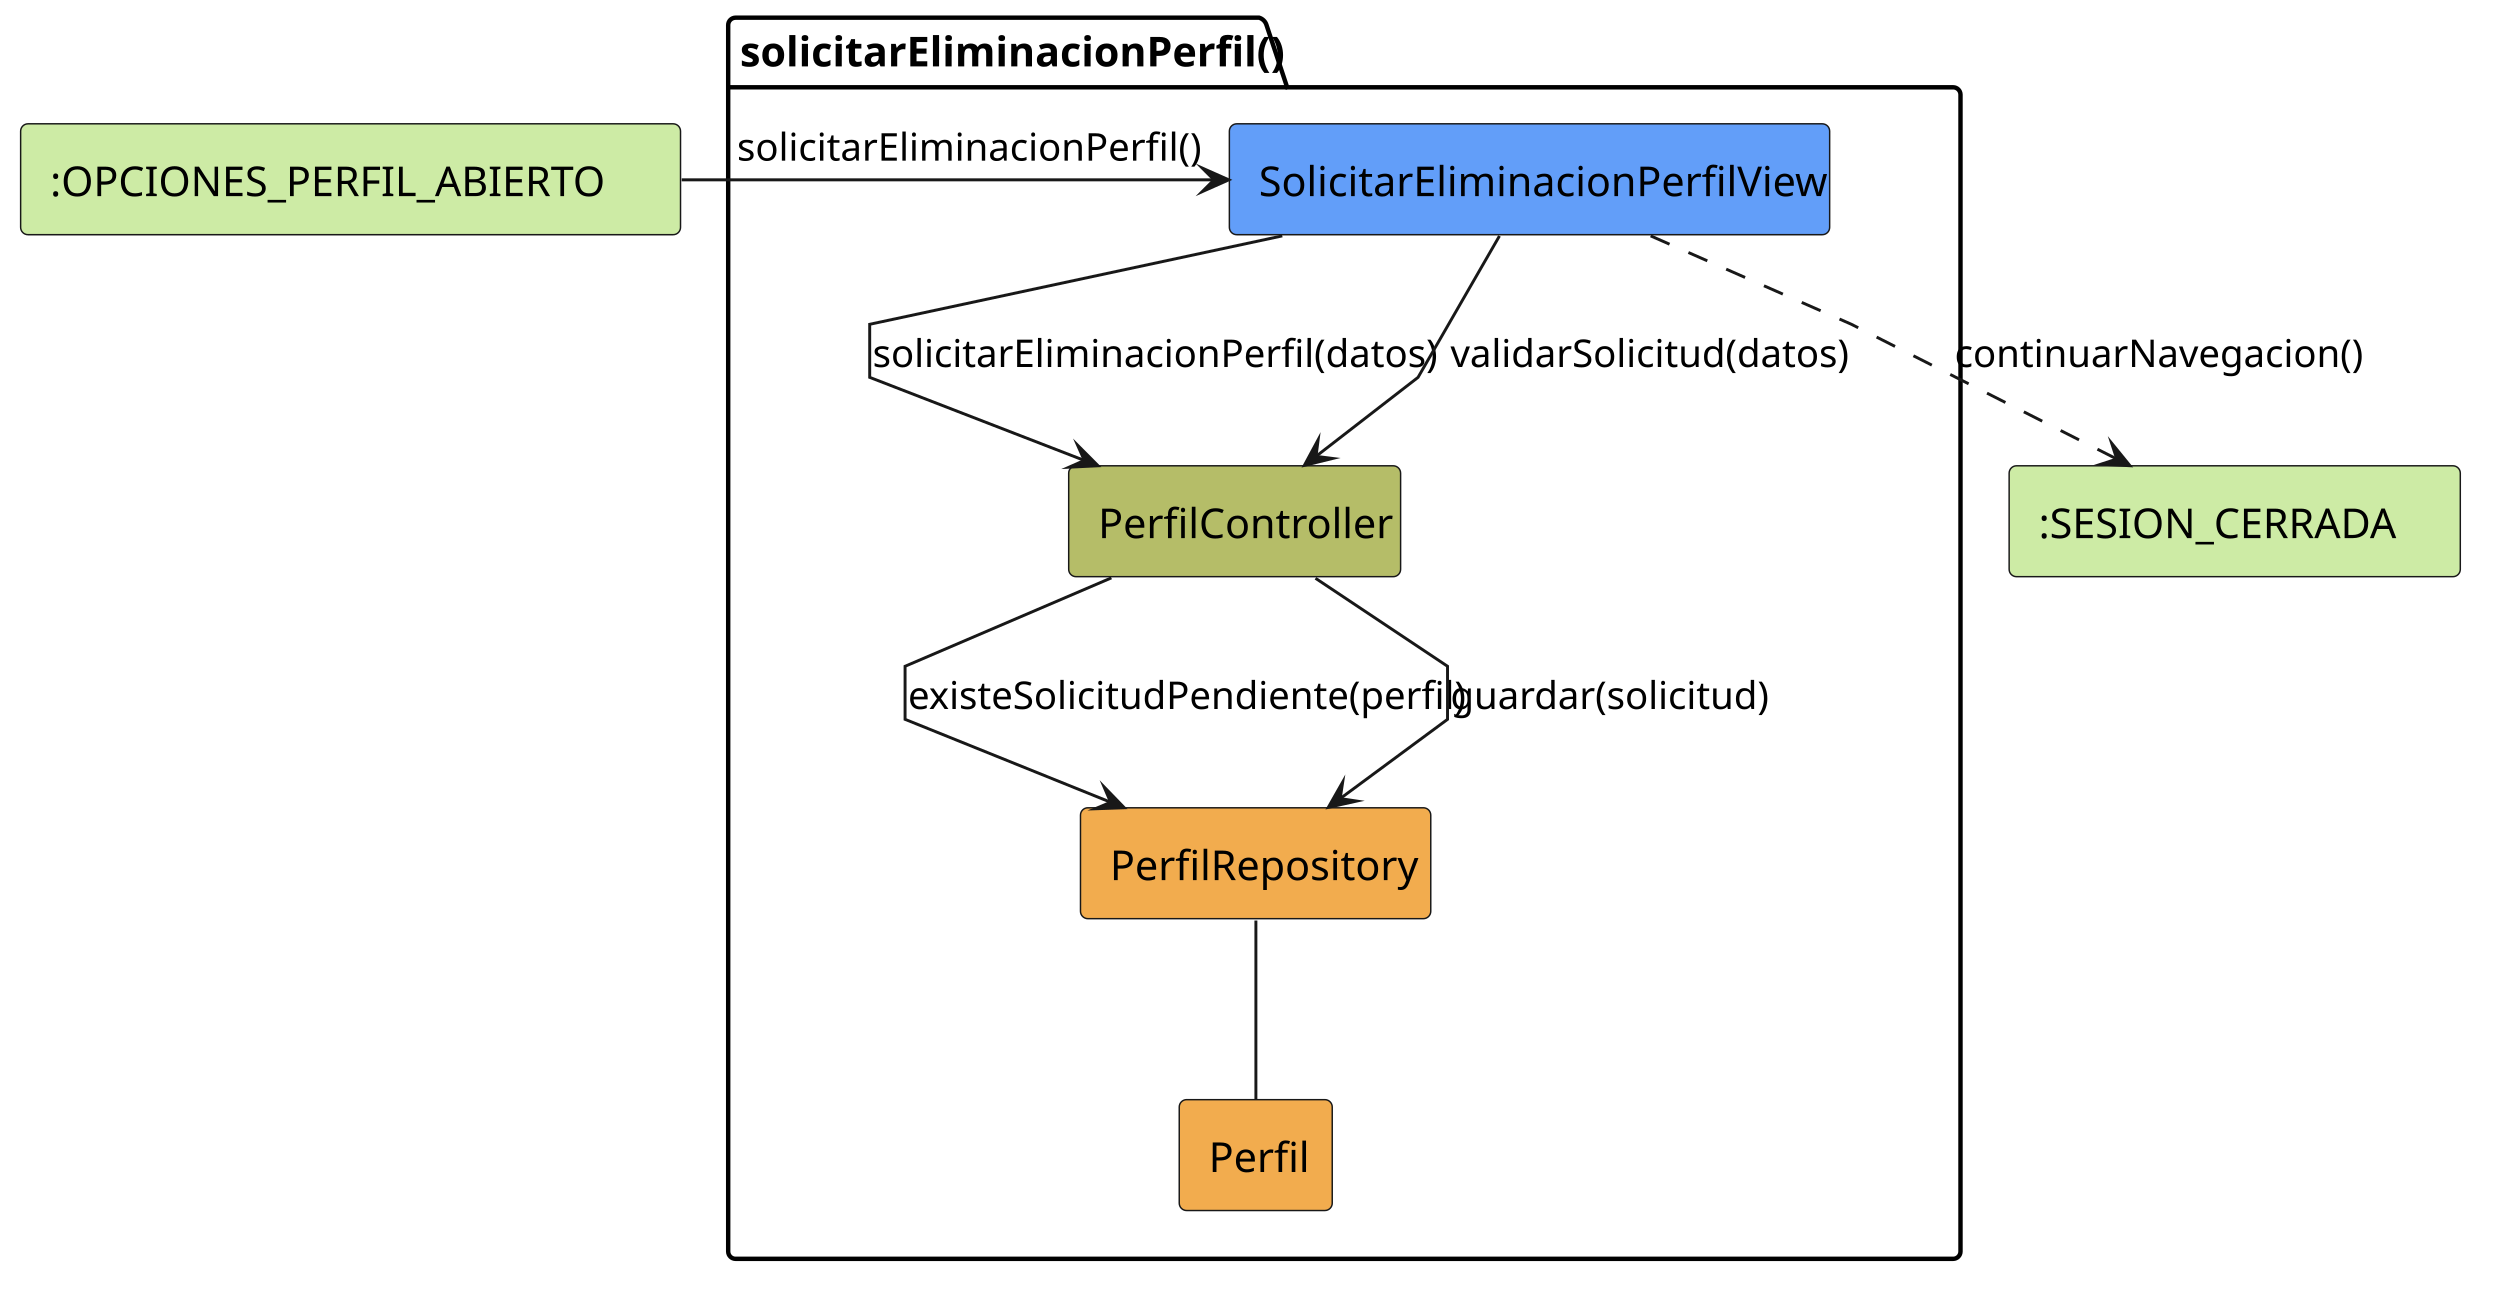
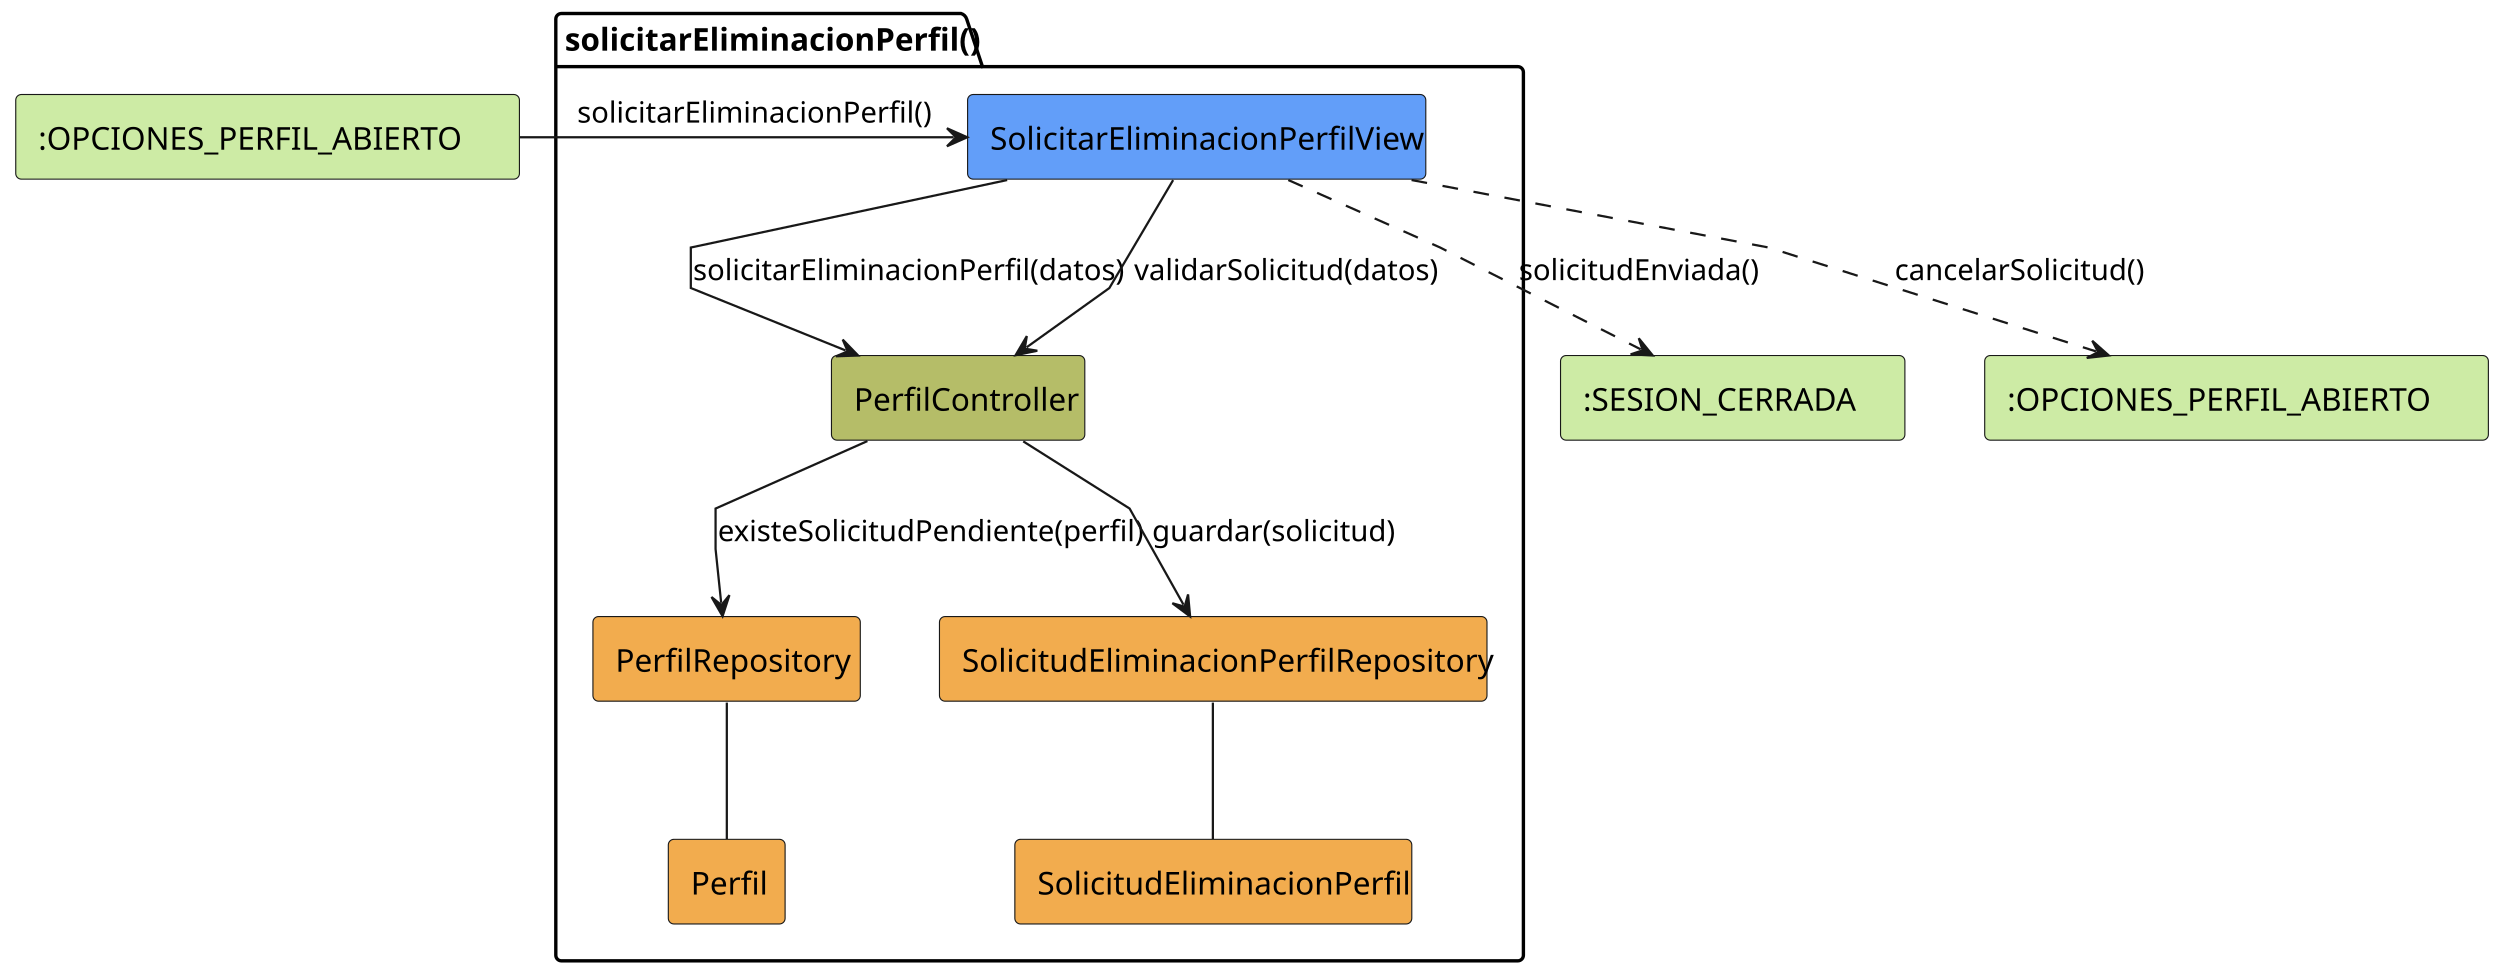
- <svg xmlns="http://www.w3.org/2000/svg" contentStyleType="text/css" data-diagram-type="DESCRIPTION" height="442px" preserveAspectRatio="none" style="width:848px;height:442px;background:#FFFFFF;" version="1.1" viewBox="0 0 848 442" width="848px" zoomAndPan="magnify">
+ <svg xmlns="http://www.w3.org/2000/svg" contentStyleType="text/css" data-diagram-type="DESCRIPTION" height="434px" preserveAspectRatio="none" style="width:1111px;height:434px;background:#FFFFFF;" version="1.1" viewBox="0 0 1111 434" width="1111px" zoomAndPan="magnify">
  <defs />
  <g>
-     <g class="cluster" data-qualified-name="solicitarEliminacionPerfil" data-source-line="4" id="ent0002">
-       <path d="M249.5,6 L427.1,6 A3.75,3.75 0 0 1 429.6,8.5 L436.6,29.609 L662.5,29.609 A2.5,2.5 0 0 1 665,32.109 L665,424.5 A2.5,2.5 0 0 1 662.5,427 L249.5,427 A2.5,2.5 0 0 1 247,424.5 L247,8.5 A2.5,2.5 0 0 1 249.5,6" fill="none" style="stroke:#000000;stroke-width:1.5;" />
+     <g class="cluster" data-entity="solicitarEliminacionPerfil" data-source-line="4" data-uid="ent0003" id="cluster_solicitarEliminacionPerfil">
+       <path d="M249.5,6 L427.1,6 A3.75,3.75 0 0 1 429.6,8.5 L436.6,29.609 L674.5,29.609 A2.5,2.5 0 0 1 677,32.109 L677,424.5 A2.5,2.5 0 0 1 674.5,427 L249.5,427 A2.5,2.5 0 0 1 247,424.5 L247,8.5 A2.5,2.5 0 0 1 249.5,6" fill="none" style="stroke:#000000;stroke-width:1.5;" />
      <line style="stroke:#000000;stroke-width:1.5;" x1="247" x2="436.6" y1="29.609" y2="29.609" />
-       <text fill="#000000" font-family="sans-serif" font-size="14" font-weight="700" lengthAdjust="spacing" textLength="176.6" x="251" y="22.533">solicitarEliminacionPerfil()</text>
+       <text fill="#000000" font-family="sans-serif" font-size="14" font-weight="bold" lengthAdjust="spacing" textLength="176.6" x="251" y="22.533">solicitarEliminacionPerfil()</text>
    </g>
-     <g class="entity" data-qualified-name="solicitarEliminacionPerfil.SolicitarEliminacionPerfilView" data-source-line="5" id="ent0003">
-       <rect fill="#629EF9" height="37.609" rx="2.5" ry="2.5" style="stroke:#181818;stroke-width:0.5;" width="203.62" x="417" y="42" />
-       <text fill="#000000" font-family="sans-serif" font-size="14" lengthAdjust="spacing" textLength="183.62" x="427" y="66.533">SolicitarEliminacionPerfilView</text>
+     <g class="entity" data-entity="SolicitarEliminacionPerfilView" data-source-line="5" data-uid="ent0004" id="entity_SolicitarEliminacionPerfilView">
+       <rect fill="#629EF9" height="37.609" rx="2.5" ry="2.5" style="stroke:#181818;stroke-width:0.5;" width="203.62" x="430" y="42" />
+       <text fill="#000000" font-family="sans-serif" font-size="14" lengthAdjust="spacing" textLength="183.62" x="440" y="66.533">SolicitarEliminacionPerfilView</text>
    </g>
-     <g class="entity" data-qualified-name="solicitarEliminacionPerfil.PerfilController" data-source-line="6" id="ent0004">
-       <rect fill="#B5BD68" height="37.609" rx="2.5" ry="2.5" style="stroke:#181818;stroke-width:0.5;" width="112.586" x="362.5" y="158" />
-       <text fill="#000000" font-family="sans-serif" font-size="14" lengthAdjust="spacing" textLength="92.586" x="372.5" y="182.533">PerfilController</text>
+     <g class="entity" data-entity="PerfilController" data-source-line="6" data-uid="ent0005" id="entity_PerfilController">
+       <rect fill="#B5BD68" height="37.609" rx="2.5" ry="2.5" style="stroke:#181818;stroke-width:0.5;" width="112.586" x="369.5" y="158" />
+       <text fill="#000000" font-family="sans-serif" font-size="14" lengthAdjust="spacing" textLength="92.586" x="379.5" y="182.533">PerfilController</text>
    </g>
-     <g class="entity" data-qualified-name="solicitarEliminacionPerfil.PerfilRepository" data-source-line="7" id="ent0005">
-       <rect fill="#F2AC4E" height="37.609" rx="2.5" ry="2.5" style="stroke:#181818;stroke-width:0.5;" width="118.814" x="366.5" y="274" />
-       <text fill="#000000" font-family="sans-serif" font-size="14" lengthAdjust="spacing" textLength="98.814" x="376.5" y="298.533">PerfilRepository</text>
+     <g class="entity" data-entity="PerfilRepository" data-source-line="7" data-uid="ent0006" id="entity_PerfilRepository">
+       <rect fill="#F2AC4E" height="37.609" rx="2.5" ry="2.5" style="stroke:#181818;stroke-width:0.5;" width="118.814" x="263.5" y="274" />
+       <text fill="#000000" font-family="sans-serif" font-size="14" lengthAdjust="spacing" textLength="98.814" x="273.5" y="298.533">PerfilRepository</text>
    </g>
-     <g class="entity" data-qualified-name="solicitarEliminacionPerfil.Perfil" data-source-line="8" id="ent0006">
-       <rect fill="#F2AC4E" height="37.609" rx="2.5" ry="2.5" style="stroke:#181818;stroke-width:0.5;" width="51.897" x="400" y="373" />
-       <text fill="#000000" font-family="sans-serif" font-size="14" lengthAdjust="spacing" textLength="31.896" x="410" y="397.533">Perfil</text>
+     <g class="entity" data-entity="Perfil" data-source-line="8" data-uid="ent0007" id="entity_Perfil">
+       <rect fill="#F2AC4E" height="37.609" rx="2.5" ry="2.5" style="stroke:#181818;stroke-width:0.5;" width="51.897" x="297" y="373" />
+       <text fill="#000000" font-family="sans-serif" font-size="14" lengthAdjust="spacing" textLength="31.896" x="307" y="397.533">Perfil</text>
    </g>
-     <g class="entity" data-qualified-name="EstadoEntrada" data-source-line="3" id="ent0001">
+     <g class="entity" data-entity="SolicitudEliminacionPerfilRepository" data-source-line="9" data-uid="ent0008" id="entity_SolicitudEliminacionPerfilRepository">
+       <rect fill="#F2AC4E" height="37.609" rx="2.5" ry="2.5" style="stroke:#181818;stroke-width:0.5;" width="243.316" x="417.5" y="274" />
+       <text fill="#000000" font-family="sans-serif" font-size="14" lengthAdjust="spacing" textLength="223.316" x="427.5" y="298.533">SolicitudEliminacionPerfilRepository</text>
+     </g>
+     <g class="entity" data-entity="SolicitudEliminacionPerfil" data-source-line="10" data-uid="ent0009" id="entity_SolicitudEliminacionPerfil">
+       <rect fill="#F2AC4E" height="37.609" rx="2.5" ry="2.5" style="stroke:#181818;stroke-width:0.5;" width="176.399" x="451" y="373" />
+       <text fill="#000000" font-family="sans-serif" font-size="14" lengthAdjust="spacing" textLength="156.399" x="461" y="397.533">SolicitudEliminacionPerfil</text>
+     </g>
+     <g class="entity" data-entity="EstadoEntrada" data-source-line="3" data-uid="ent0002" id="entity_EstadoEntrada">
      <rect fill="#CDEBA5" height="37.609" rx="2.5" ry="2.5" style="stroke:#181818;stroke-width:0.5;" width="223.834" x="7" y="42" />
      <text fill="#000000" font-family="sans-serif" font-size="14" lengthAdjust="spacing" textLength="203.834" x="17" y="66.533">:OPCIONES_PERFIL_ABIERTO</text>
    </g>
-     <g class="entity" data-qualified-name="EstadoSalida" data-source-line="11" id="ent0007">
-       <rect fill="#CDEBA5" height="37.609" rx="2.5" ry="2.5" style="stroke:#181818;stroke-width:0.5;" width="153.034" x="681.5" y="158" />
-       <text fill="#000000" font-family="sans-serif" font-size="14" lengthAdjust="spacing" textLength="133.034" x="691.5" y="182.533">:SESION_CERRADA</text>
+     <g class="entity" data-entity="EstadoSalidaExitosa" data-source-line="13" data-uid="ent0010" id="entity_EstadoSalidaExitosa">
+       <rect fill="#CDEBA5" height="37.609" rx="2.5" ry="2.5" style="stroke:#181818;stroke-width:0.5;" width="153.034" x="693.5" y="158" />
+       <text fill="#000000" font-family="sans-serif" font-size="14" lengthAdjust="spacing" textLength="133.034" x="703.5" y="182.533">:SESION_CERRADA</text>
    </g>
-     <g class="link" data-entity-1="ent0001" data-entity-2="ent0003" data-link-type="dependency" data-source-line="14" id="lnk8">
-       <path d="M231.22,61 C289.46,61 355.08,61 411.79,61" fill="none" id="EstadoEntrada-to-SolicitarEliminacionPerfilView" style="stroke:#181818;stroke-width:1;" />
-       <polygon fill="#181818" points="416.79,61,407.79,57,411.79,61,407.79,65,416.79,61" style="stroke:#181818;stroke-width:1;stroke-linejoin:miter;stroke-miterlimit:10;" />
-       <text fill="#000000" font-family="sans-serif" font-size="13" lengthAdjust="spacing" textLength="148.815" x="250" y="54.495">solicitarEliminacionPerfil()</text>
+     <g class="entity" data-entity="EstadoSalidaCancelada" data-source-line="14" data-uid="ent0011" id="entity_EstadoSalidaCancelada">
+       <rect fill="#CDEBA5" height="37.609" rx="2.5" ry="2.5" style="stroke:#181818;stroke-width:0.5;" width="223.834" x="882" y="158" />
+       <text fill="#000000" font-family="sans-serif" font-size="14" lengthAdjust="spacing" textLength="203.834" x="892" y="182.533">:OPCIONES_PERFIL_ABIERTO</text>
    </g>
-     <g class="link" data-entity-1="ent0003" data-entity-2="ent0004" data-link-type="dependency" data-source-line="16" id="lnk9">
-       <path d="M434.95,80.01 C371.39,93.63 295,110 295,110 C295,110 295,128 295,128 C295,128 332.627,142.565 367.807,156.185" fill="none" id="SolicitarEliminacionPerfilView-to-PerfilController" style="stroke:#181818;stroke-width:1;" />
-       <polygon fill="#181818" points="372.47,157.99,365.521,151.01,367.807,156.185,362.633,158.471,372.47,157.99" style="stroke:#181818;stroke-width:1;stroke-linejoin:miter;stroke-miterlimit:10;" />
-       <text fill="#000000" font-family="sans-serif" font-size="13" lengthAdjust="spacing" textLength="180.616" x="296" y="124.495">solicitarEliminacionPerfil(datos)</text>
+     <g class="link" data-entity-1="EstadoEntrada" data-entity-2="SolicitarEliminacionPerfilView" data-source-line="17" data-uid="lnk12" id="link_EstadoEntrada_SolicitarEliminacionPerfilView">
+       <path d="M231.04,61 C293.02,61 363.49,61 423.83,61" fill="none" id="EstadoEntrada-to-SolicitarEliminacionPerfilView" style="stroke:#181818;stroke-width:1;" />
+       <polygon fill="#181818" points="429.83,61,420.83,57,424.83,61,420.83,65,429.83,61" style="stroke:#181818;stroke-width:1;" />
+       <text fill="#000000" font-family="sans-serif" font-size="13" lengthAdjust="spacing" textLength="148.815" x="256.5" y="54.495">solicitarEliminacionPerfil()</text>
    </g>
-     <g class="link" data-entity-1="ent0003" data-entity-2="ent0004" data-link-type="dependency" data-source-line="17" id="lnk10">
-       <path d="M508.62,80.03 C497.37,99.58 481,128 481,128 C481,128 463.954,141.2 446.394,154.79" fill="none" id="SolicitarEliminacionPerfilView-to-PerfilController-1" style="stroke:#181818;stroke-width:1;" />
-       <polygon fill="#181818" points="442.44,157.85,452.006,155.505,446.394,154.79,447.109,149.178,442.44,157.85" style="stroke:#181818;stroke-width:1;stroke-linejoin:miter;stroke-miterlimit:10;" />
-       <text fill="#000000" font-family="sans-serif" font-size="13" lengthAdjust="spacing" textLength="127.893" x="492" y="124.495">validarSolicitud(datos)</text>
+     <g class="link" data-entity-1="SolicitarEliminacionPerfilView" data-entity-2="PerfilController" data-source-line="19" data-uid="lnk13" id="link_SolicitarEliminacionPerfilView_PerfilController">
+       <path d="M447.58,80.01 C383.73,93.63 307,110 307,110 C307,110 307,128 307,128 C307,128 342.015,142.126 375.786,155.746" fill="none" id="SolicitarEliminacionPerfilView-to-PerfilController" style="stroke:#181818;stroke-width:1;" />
+       <polygon fill="#181818" points="381.35,157.99,374.5,150.914,376.713,156.12,371.507,158.333,381.35,157.99" style="stroke:#181818;stroke-width:1;" />
+       <text fill="#000000" font-family="sans-serif" font-size="13" lengthAdjust="spacing" textLength="180.616" x="308" y="124.495">solicitarEliminacionPerfil(datos)</text>
    </g>
-     <g class="link" data-entity-1="ent0004" data-entity-2="ent0005" data-link-type="dependency" data-source-line="18" id="lnk11">
-       <path d="M376.98,196.01 C345.2,209.63 307,226 307,226 C307,226 307,244 307,244 C307,244 342.943,258.5 376.713,272.12" fill="none" id="PerfilController-to-PerfilRepository" style="stroke:#181818;stroke-width:1;" />
-       <polygon fill="#181818" points="381.35,273.99,374.5,266.914,376.713,272.12,371.507,274.333,381.35,273.99" style="stroke:#181818;stroke-width:1;stroke-linejoin:miter;stroke-miterlimit:10;" />
-       <text fill="#000000" font-family="sans-serif" font-size="13" lengthAdjust="spacing" textLength="178.483" x="308" y="240.495">existeSolicitudPendiente(perfil)</text>
+     <g class="link" data-entity-1="SolicitarEliminacionPerfilView" data-entity-2="PerfilController" data-source-line="20" data-uid="lnk14" id="link_SolicitarEliminacionPerfilView_PerfilController">
+       <path d="M521.34,80.03 C509.8,99.58 493,128 493,128 C493,128 475.178,140.766 456.207,154.356" fill="none" id="SolicitarEliminacionPerfilView-to-PerfilController-1" style="stroke:#181818;stroke-width:1;" />
+       <polygon fill="#181818" points="451.33,157.85,460.976,155.86,455.395,154.938,456.317,149.357,451.33,157.85" style="stroke:#181818;stroke-width:1;" />
+       <text fill="#000000" font-family="sans-serif" font-size="13" lengthAdjust="spacing" textLength="127.893" x="504" y="124.495">validarSolicitud(datos)</text>
    </g>
-     <g class="link" data-entity-1="ent0004" data-entity-2="ent0005" data-link-type="dependency" data-source-line="19" id="lnk12">
-       <path d="M446.22,196.15 C466.61,209.74 491,226 491,226 C491,226 491,244 491,244 C491,244 473.003,257.291 454.593,270.88" fill="none" id="PerfilController-to-PerfilRepository-1" style="stroke:#181818;stroke-width:1;" />
-       <polygon fill="#181818" points="450.57,273.85,460.187,271.723,454.593,270.88,455.435,265.287,450.57,273.85" style="stroke:#181818;stroke-width:1;stroke-linejoin:miter;stroke-miterlimit:10;" />
-       <text fill="#000000" font-family="sans-serif" font-size="13" lengthAdjust="spacing" textLength="100.433" x="492" y="240.495">guardar(solicitud)</text>
+     <g class="link" data-entity-1="PerfilController" data-entity-2="PerfilRepository" data-source-line="21" data-uid="lnk15" id="link_PerfilController_PerfilRepository">
+       <path d="M385.48,196.01 C354.83,209.63 318,226 318,226 C318,226 318,244 318,244 C318,244 319.067,254.292 320.486,267.882" fill="none" id="PerfilController-to-PerfilRepository" style="stroke:#181818;stroke-width:1;" />
+       <polygon fill="#181818" points="321.11,273.85,324.153,264.483,320.59,268.877,316.196,265.314,321.11,273.85" style="stroke:#181818;stroke-width:1;" />
+       <text fill="#000000" font-family="sans-serif" font-size="13" lengthAdjust="spacing" textLength="178.483" x="319" y="240.495">existeSolicitudPendiente(perfil)</text>
    </g>
-     <g class="link" data-entity-1="ent0005" data-entity-2="ent0006" data-link-type="association" data-source-line="20" id="lnk13">
-       <path d="M426,312.24 C426,329.59 426,355.52 426,372.84" fill="none" id="PerfilRepository-Perfil" style="stroke:#181818;stroke-width:1;" />
+     <g class="link" data-entity-1="PerfilController" data-entity-2="SolicitudEliminacionPerfilRepository" data-source-line="22" data-uid="lnk16" id="link_PerfilController_SolicitudEliminacionPerfilRepository">
+       <path d="M454.73,196.15 C476.25,209.74 502,226 502,226 C502,226 514.996,249.186 525.956,268.736" fill="none" id="PerfilController-to-SolicitudEliminacionPerfilRepository" style="stroke:#181818;stroke-width:1;" />
+       <polygon fill="#181818" points="528.89,273.97,527.978,264.163,526.445,269.609,521,268.075,528.89,273.97" style="stroke:#181818;stroke-width:1;" />
+       <text fill="#000000" font-family="sans-serif" font-size="13" lengthAdjust="spacing" textLength="100.433" x="512" y="240.495">guardar(solicitud)</text>
    </g>
-     <g class="link" data-entity-1="ent0003" data-entity-2="ent0007" data-link-type="dependency" data-source-line="21" id="lnk14">
-       <path d="M559.9,80.01 C590.83,93.63 628,110 628,110 C628,110 679.532,136.156 718.022,155.706" fill="none" id="SolicitarEliminacionPerfilView-to-EstadoSalida" style="stroke:#181818;stroke-width:1;stroke-dasharray:7,7;" />
-       <polygon fill="#181818" points="722.48,157.97,716.267,150.328,718.022,155.706,712.644,157.461,722.48,157.97" style="stroke:#181818;stroke-width:1;stroke-linejoin:miter;stroke-miterlimit:10;" />
-       <text fill="#000000" font-family="sans-serif" font-size="13" lengthAdjust="spacing" textLength="130.793" x="663" y="124.495">continuarNavegacion()</text>
+     <g class="link" data-entity-1="PerfilRepository" data-entity-2="Perfil" data-source-line="23" data-uid="lnk17" id="link_PerfilRepository_Perfil">
+       <path d="M323,312.24 C323,329.59 323,355.52 323,372.84" fill="none" id="PerfilRepository-Perfil" style="stroke:#181818;stroke-width:1;" />
+     </g>
+     <g class="link" data-entity-1="SolicitudEliminacionPerfilRepository" data-entity-2="SolicitudEliminacionPerfil" data-source-line="24" data-uid="lnk18" id="link_SolicitudEliminacionPerfilRepository_SolicitudEliminacionPerfil">
+       <path d="M539,312.24 C539,329.59 539,355.52 539,372.84" fill="none" id="SolicitudEliminacionPerfilRepository-SolicitudEliminacionPerfil" style="stroke:#181818;stroke-width:1;" />
+     </g>
+     <g class="link" data-entity-1="SolicitarEliminacionPerfilView" data-entity-2="EstadoSalidaExitosa" data-source-line="25" data-uid="lnk19" id="link_SolicitarEliminacionPerfilView_EstadoSalidaExitosa">
+       <path d="M572.52,80.01 C603.17,93.63 640,110 640,110 C640,110 690.64,135.703 729.13,155.253" fill="none" id="SolicitarEliminacionPerfilView-to-EstadoSalidaExitosa" style="stroke:#181818;stroke-width:1;stroke-dasharray:7,7;" />
+       <polygon fill="#181818" points="734.48,157.97,728.267,150.328,730.022,155.706,724.644,157.461,734.48,157.97" style="stroke:#181818;stroke-width:1;" />
+       <text fill="#000000" font-family="sans-serif" font-size="13" lengthAdjust="spacing" textLength="102.603" x="675" y="124.495">solicitudEnviada()</text>
+     </g>
+     <g class="link" data-entity-1="SolicitarEliminacionPerfilView" data-entity-2="EstadoSalidaCancelada" data-source-line="26" data-uid="lnk20" id="link_SolicitarEliminacionPerfilView_EstadoSalidaCancelada">
+       <path d="M627.3,80.01 C699.38,93.63 786,110 786,110 C786,110 869.861,136.605 931.441,156.155" fill="none" id="SolicitarEliminacionPerfilView-to-EstadoSalidaCancelada" style="stroke:#181818;stroke-width:1;stroke-dasharray:7,7;" />
+       <polygon fill="#181818" points="937.16,157.97,929.792,151.434,932.394,156.457,927.372,159.059,937.16,157.97" style="stroke:#181818;stroke-width:1;" />
+       <text fill="#000000" font-family="sans-serif" font-size="13" lengthAdjust="spacing" textLength="106.933" x="842" y="124.495">cancelarSolicitud()</text>
    </g>
  </g>
</svg>
